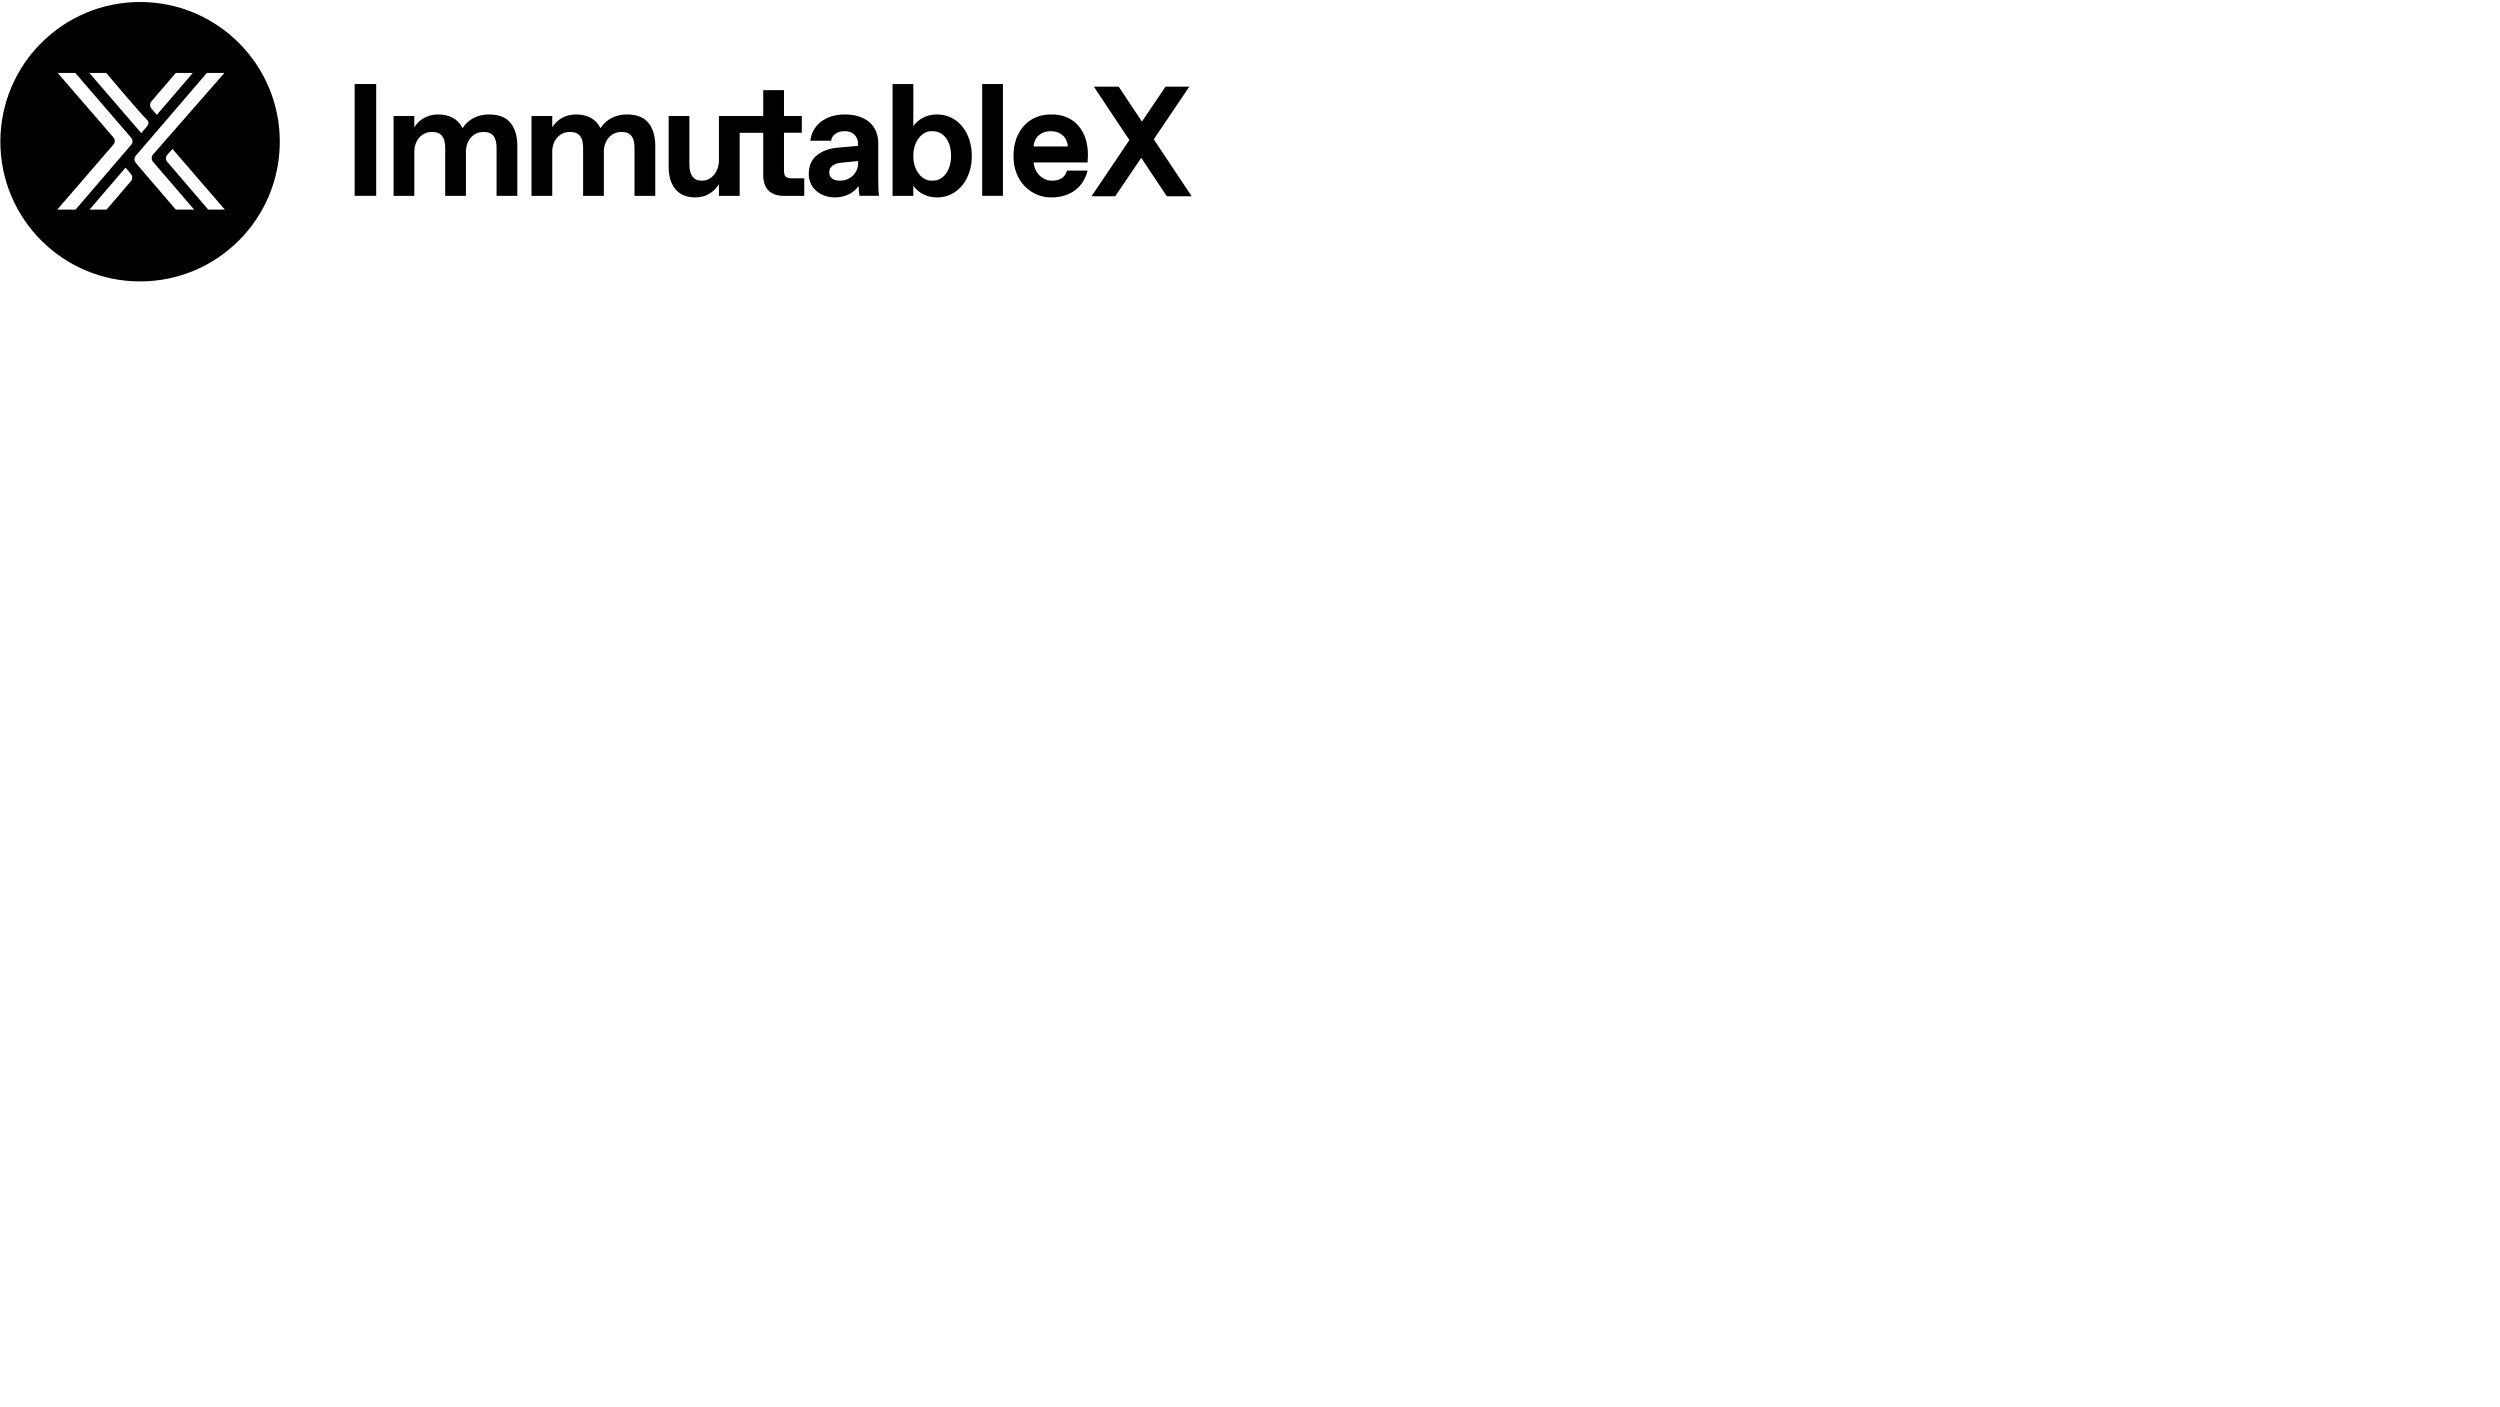
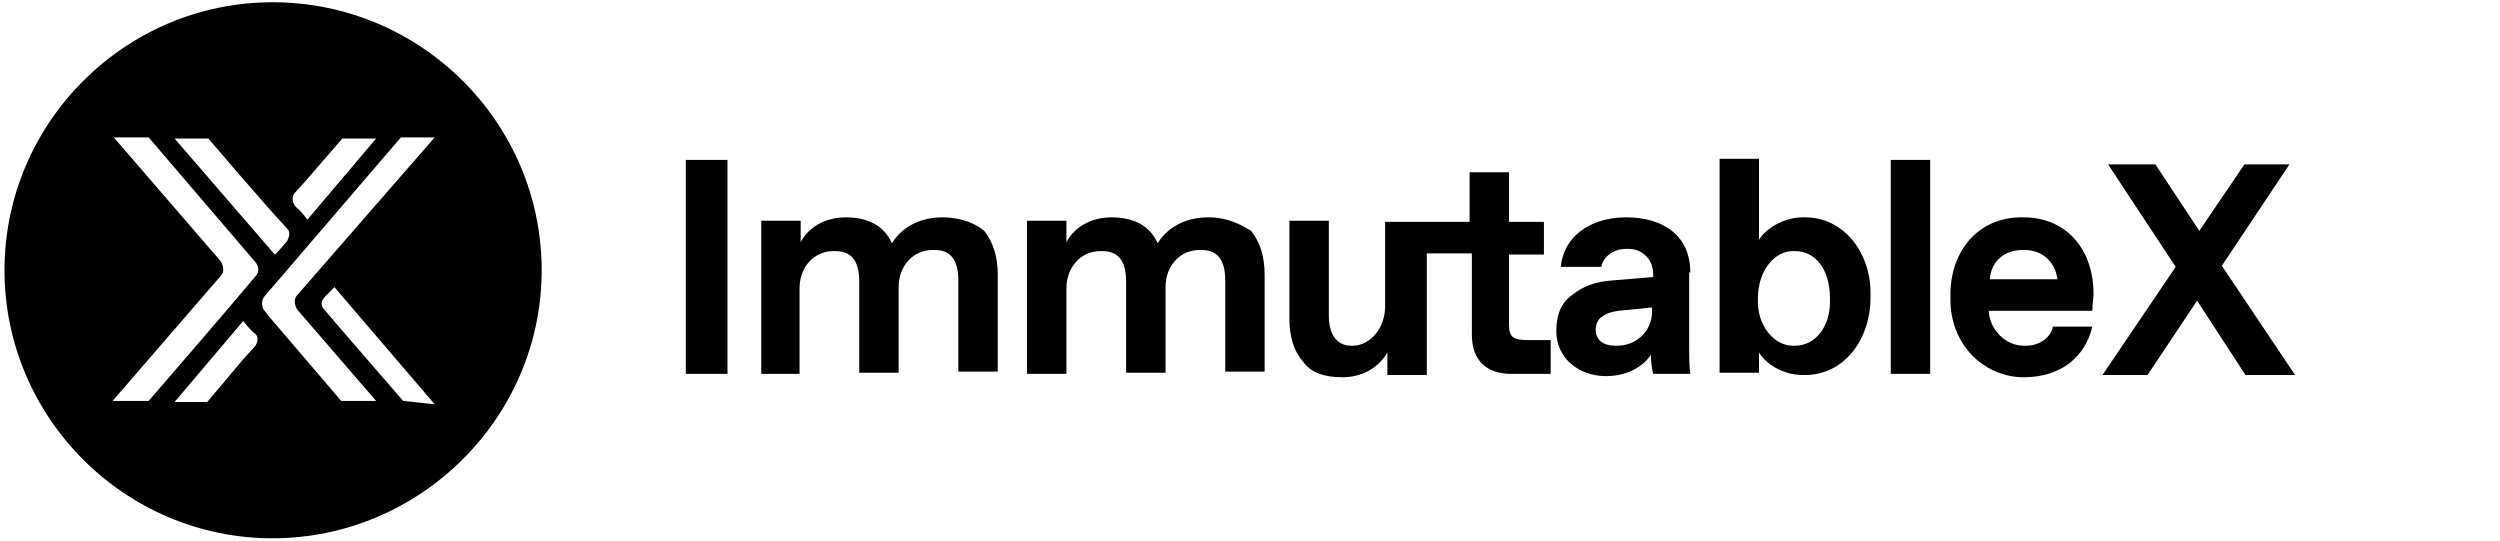
- <svg xmlns="http://www.w3.org/2000/svg" version="1.1" id="Layer_1" x="0px" y="0px" viewBox="0 0 1920 1080" style="enable-background:new 0 0 1920 1080;">
-   <path d="M 107.581 1.535 C 48.321 1.535 0.281 49.575 0.281 108.835 C 0.281 168.095 48.321 216.135 107.581 216.135 C 166.841 216.135 214.881 168.095 214.881 108.835 C 214.881 49.575 166.841 1.535 107.581 1.535 Z M 116.381 77.745 L 120.551 72.875 L 135.011 56.015 L 148.091 56.015 L 120.421 88.235 C 120.421 88.235 117.341 84.585 116.291 83.365 C 114.921 81.725 114.961 79.295 116.381 77.745 Z M 81.621 56.015 C 81.621 56.015 104.791 83.745 113.181 92.345 C 114.521 93.685 114.271 95.445 113.061 96.875 C 108.601 102.115 108.481 102.205 108.481 102.205 L 68.621 56.015 L 81.621 56.015 Z M 100.461 139.235 L 96.291 144.105 L 81.831 160.965 L 68.751 160.965 L 96.421 128.745 C 96.421 128.745 99.501 132.395 100.551 133.615 C 101.921 135.255 101.881 137.685 100.461 139.235 Z M 100.981 110.925 C 89.721 123.975 58.041 160.965 58.041 160.965 L 43.981 160.965 L 87.081 111.045 C 88.461 109.455 88.461 107.055 87.081 105.505 L 44.311 56.015 L 57.841 56.015 L 100.861 105.935 C 101.961 107.405 102.161 109.535 100.981 110.925 Z M 135.011 160.965 L 105.801 126.905 L 104.341 125.055 C 102.961 123.465 103.001 120.985 104.421 119.435 L 158.871 56.015 L 172.361 56.015 L 117.591 118.605 C 116.171 120.155 116.131 122.635 117.511 124.225 L 149.111 160.975 L 135.011 160.975 L 135.011 160.965 Z M 159.881 160.965 C 159.881 160.965 136.301 133.445 128.441 124.255 C 127.551 123.205 127.221 121.785 127.551 120.485 C 127.791 119.775 128.321 118.975 128.811 118.425 L 132.461 114.395 L 172.681 160.955 L 159.881 160.955 L 159.881 160.965 Z" />
-   <g transform="matrix(1, 0, 0, 1, -534.989, -432.9853)">
+ <svg xmlns="http://www.w3.org/2000/svg" version="1.1" id="Layer_1" x="0px" y="0px" viewBox="0 0 222 48" style="enable-background:new 0 0 222 48;" xml:space="preserve">
+   <g>
+     <path d="M24.2,0.2C11.1,0.2,0.4,10.9,0.4,24s10.7,23.8,23.8,23.8S48.1,37.1,48.1,24S37.4,0.2,24.2,0.2z M26.2,17.1l1-1.1l3.2-3.7h3   l-6.1,7.2c0,0-0.6-0.8-1-1.1C25.9,18,25.9,17.4,26.2,17.1z M18.5,12.3c0,0,5.2,6.1,7,8c0.3,0.3,0.2,0.7,0,1.1   c-1,1.2-1.1,1.2-1.1,1.2l-8.9-10.3C15.5,12.3,18.5,12.3,18.5,12.3z M22.6,30.8l-1,1.1l-3.2,3.8h-2.9l6.1-7.2c0,0,0.6,0.8,1,1.1   C23,29.8,22.9,30.5,22.6,30.8z M22.8,24.4c-2.5,3-9.6,11.2-9.6,11.2H10l9.6-11.1c0.3-0.3,0.3-0.8,0-1.3l-9.5-11h3.1l9.5,11.1   C23,23.7,23,24.1,22.8,24.4z M30.3,35.6L23.8,28l-0.3-0.4c-0.3-0.3-0.3-1,0-1.3l12.1-14.1h3l-12.2,14c-0.3,0.3-0.3,0.8,0,1.3l7,8.1   H30.3L30.3,35.6z M35.8,35.6c0,0-5.3-6.1-7-8.1c-0.2-0.2-0.3-0.5-0.2-0.8c0.1-0.1,0.2-0.3,0.3-0.4l0.8-0.8l8.9,10.4L35.8,35.6   L35.8,35.6z" />
    <g>
-       <rect x="807.37" y="497.52" width="16.53" height="85.87" />
-       <path d="M910.49,520.88c-8.2,0-15.75,3.41-20.24,10.54c-3.35-6.95-10.06-10.54-18.74-10.54c-7.37,0-14.19,3.23-18.32,9.88v-8.68 h-15.93v61.32h15.93v-34.07c0-8.56,5.81-14.97,13.17-14.97h0.96c6.53,0,9.58,4.13,9.58,12.28v36.77h15.93v-34.07 c0-8.56,5.75-14.97,13.11-14.97h0.96c6.53,0,9.46,4.13,9.46,12.28v36.77h15.93v-38.62c0-7.25-1.74-13.05-5.21-17.43 C923.54,523.03,918.03,520.88,910.49,520.88z" />
-       <path d="M1016.42,520.88c-8.2,0-15.75,3.41-20.24,10.54c-3.35-6.95-10.06-10.54-18.74-10.54c-7.37,0-14.19,3.23-18.32,9.88v-8.68 h-15.93v61.32h15.93v-34.07c0-8.56,5.81-14.97,13.17-14.97h0.96c6.53,0,9.58,4.13,9.58,12.28v36.77h15.93v-34.07 c0-8.56,5.75-14.97,13.11-14.97h0.96c6.53,0,9.46,4.13,9.46,12.28v36.77h15.93v-38.62c0-7.25-1.74-13.05-5.21-17.43 C1029.47,523.03,1023.96,520.88,1016.42,520.88z" />
-       <path d="M1137.08,563.15v-28.2h13.71v-12.87h-13.71v-19.88h-15.93v19.88h-18.09h-15.44h-0.49v34.07c0,8.56-5.69,15.57-12.63,15.57 h-0.96c-5.81,0-9.1-4.31-9.1-12.22v-37.42h-15.93v39.22c0,7.12,1.74,12.75,5.21,16.95c3.41,4.25,8.62,6.35,15.51,6.35 c7.6,0,14.13-3.89,17.9-10.18v8.98h15.93v-48.44h18.09v32.51c0,10.36,5.57,15.93,15.93,15.93h15.57v-13.47h-8.8 C1138.22,569.92,1137.08,568.78,1137.08,563.15z" />
-       <path d="M1209.48,542.91c0-14.13-10.3-22.04-25.75-22.04c-15.09,0-25.09,8.56-26.41,20.18h15.99c0.36-3.71,4.13-7.31,9.88-7.31 h1.02c5.87,0,9.82,4.25,9.82,9.76v1.5l-15.45,1.38c-6.59,0.54-11.98,2.45-16.17,5.81c-4.19,3.35-6.29,8.14-6.29,14.37 c-0.18,10.78,9.1,18.14,20.12,18.02c7.84,0,14.31-3.35,18.14-8.68c0.12,3.23,0.36,5.75,0.72,7.48h14.97 c-0.42-2.87-0.6-7.37-0.6-13.47V542.91z M1194.03,558.36c0,7.72-6.41,13.35-13.65,13.35h-0.96c-4.37,0-7.6-2.46-7.6-6.23 c0-2.34,0.9-4.07,2.69-5.33c1.8-1.26,3.89-1.98,6.23-2.16l13.29-1.38V558.36z" />
-       <path d="M1254.09,520.88c-8.2,0-15.03,4.67-17.67,9.16v-32.51h-15.93v85.87h15.93v-7.96c2.64,4.49,9.46,9.16,17.67,9.16 c17.19,0.3,27.42-15.09,27.24-31.86C1281.52,535.96,1271.28,520.58,1254.09,520.88z M1251.4,571.71h-0.96 c-7.31,0.18-14.13-7.72-14.01-18.98c-0.12-11.26,6.71-19.16,14.01-18.98h0.96c8.02,0,14.01,7.36,14.01,18.86 C1265.41,564.11,1259.36,571.71,1251.4,571.71z" />
-       <rect x="1289.31" y="497.52" width="15.93" height="85.87" />
-       <path d="M1342.54,520.88c-17.96-0.24-29.34,13.53-29.16,31.86c-0.3,19.58,13.77,32.1,29.16,31.86c15.03,0,24.73-8.38,27.72-20.6 h-15.81c-1.14,4.49-5.03,7.72-10.78,7.72h-1.02c-6.65,0-13.23-5.75-13.83-13.95h41.44c0.18-2.63,0.24-4.55,0.24-5.75 C1370.69,534.11,1360.45,520.7,1342.54,520.88z M1328.83,545.49c0.36-7.25,5.93-11.74,12.64-11.74h0.96 c6.71,0,12.28,4.49,12.63,11.74H1328.83z" />
-     </g>
-     <g>
-       <path d="M1431.06,583.7l-19.6-29.52l-19.95,29.52h-18.25l29.11-43.13l-27.29-41.02h19.07l17.84,26.82l18.13-26.82h18.25 l-27.29,40.43l29.11,43.72H1431.06z" />
+       <g>
+         <rect x="60.9" y="14.2" width="3.7" height="19" />
+         <path d="M83.7,19.3c-1.8,0-3.5,0.7-4.5,2.3c-0.7-1.6-2.2-2.3-4.1-2.3c-1.6,0-3.2,0.7-4,2.2v-1.9h-3.5v13.6H71v-7.6     c0-1.9,1.3-3.3,3-3.3h0.2c1.5,0,2.1,1,2.1,2.7v8.1h3.5v-7.6c0-1.9,1.3-3.3,3-3.3H83c1.5,0,2.1,1,2.1,2.7v8.1h3.5v-8.6     c0-1.6-0.4-2.9-1.2-3.9C86.7,19.9,85.4,19.3,83.7,19.3z" />
+         <path d="M107.3,19.3c-1.8,0-3.5,0.7-4.5,2.3c-0.7-1.6-2.2-2.3-4.1-2.3c-1.6,0-3.2,0.7-4,2.2v-1.9h-3.5v13.6h3.5v-7.6     c0-1.9,1.3-3.3,3-3.3h0.2c1.5,0,2.1,1,2.1,2.7v8.1h3.5v-7.6c0-1.9,1.3-3.3,3-3.3h0.2c1.5,0,2.1,1,2.1,2.7v8.1h3.5v-8.6     c0-1.6-0.4-2.9-1.2-3.9C110.1,19.9,109,19.3,107.3,19.3z" />
+         <path d="M134,28.8v-6.2h3.1v-2.9H134v-4.4h-3.5v4.4h-4h-3.4H123v7.5c0,1.9-1.3,3.5-2.9,3.5H120c-1.3,0-2-1-2-2.7v-8.4h-3.5v8.7     c0,1.6,0.4,2.9,1.2,3.8c0.7,1,1.9,1.4,3.5,1.4c1.7,0,3.2-0.8,4-2.2v2h3.5V22.5h4v7.2c0,2.3,1.3,3.5,3.5,3.5h3.5v-3h-1.9     C134.4,30.2,134,30,134,28.8z" />
+         <path d="M150.1,24.2c0-3.2-2.3-4.9-5.7-4.9c-3.4,0-5.6,1.9-5.8,4.4h3.6c0.1-0.8,1-1.6,2.2-1.6h0.2c1.3,0,2.2,1,2.2,2.2v0.3     l-3.6,0.3c-1.5,0.1-2.6,0.5-3.6,1.3c-1,0.7-1.4,1.8-1.4,3.2c0,2.4,2,4,4.4,4c1.7,0,3.2-0.7,4-1.9c0,0.7,0.1,1.3,0.2,1.7h3.3     c-0.1-0.6-0.1-1.6-0.1-3V24.2L150.1,24.2z M146.7,27.7c0,1.7-1.4,3-3.1,3h-0.2c-1,0-1.7-0.5-1.7-1.4c0-0.5,0.2-1,0.6-1.2     c0.4-0.3,0.8-0.4,1.4-0.5l3-0.3L146.7,27.7L146.7,27.7z" />
+         <path d="M160.1,19.3c-1.8,0-3.4,1.1-3.9,2v-7.2h-3.5v19h3.5v-1.8c0.6,1,2.1,2,3.9,2c3.8,0.1,6.1-3.4,6-7.1     C166.2,22.7,163.9,19.2,160.1,19.3z M159.4,30.7h-0.2c-1.6,0-3.2-1.7-3.1-4.2c0-2.5,1.5-4.2,3.1-4.2h0.2c1.8,0,3.1,1.6,3.1,4.2     C162.6,29,161.2,30.7,159.4,30.7z" />
+         <rect x="167.9" y="14.2" width="3.5" height="19" />
+         <path d="M179.7,19.3c-4-0.1-6.6,3-6.5,7.1c-0.1,4.3,3.1,7.1,6.5,7.1c3.4,0,5.5-1.9,6.1-4.5h-3.5c-0.2,1-1.2,1.7-2.4,1.7h-0.2     c-1.5,0-3-1.3-3.1-3.1h9.2c0-0.6,0.1-1.1,0.1-1.3C186,22.3,183.6,19.3,179.7,19.3z M176.7,24.8c0.1-1.6,1.3-2.6,2.9-2.6h0.2     c1.5,0,2.7,1,2.9,2.6H176.7z" />
+       </g>
+       <g>
+         <path d="M199.4,33.3l-4.3-6.6l-4.4,6.6h-4l6.5-9.6l-6-9.1h4.2l3.9,5.9l4-5.9h4l-6,9l6.5,9.7H199.4L199.4,33.3z" />
+       </g>
    </g>
  </g>
</svg>
